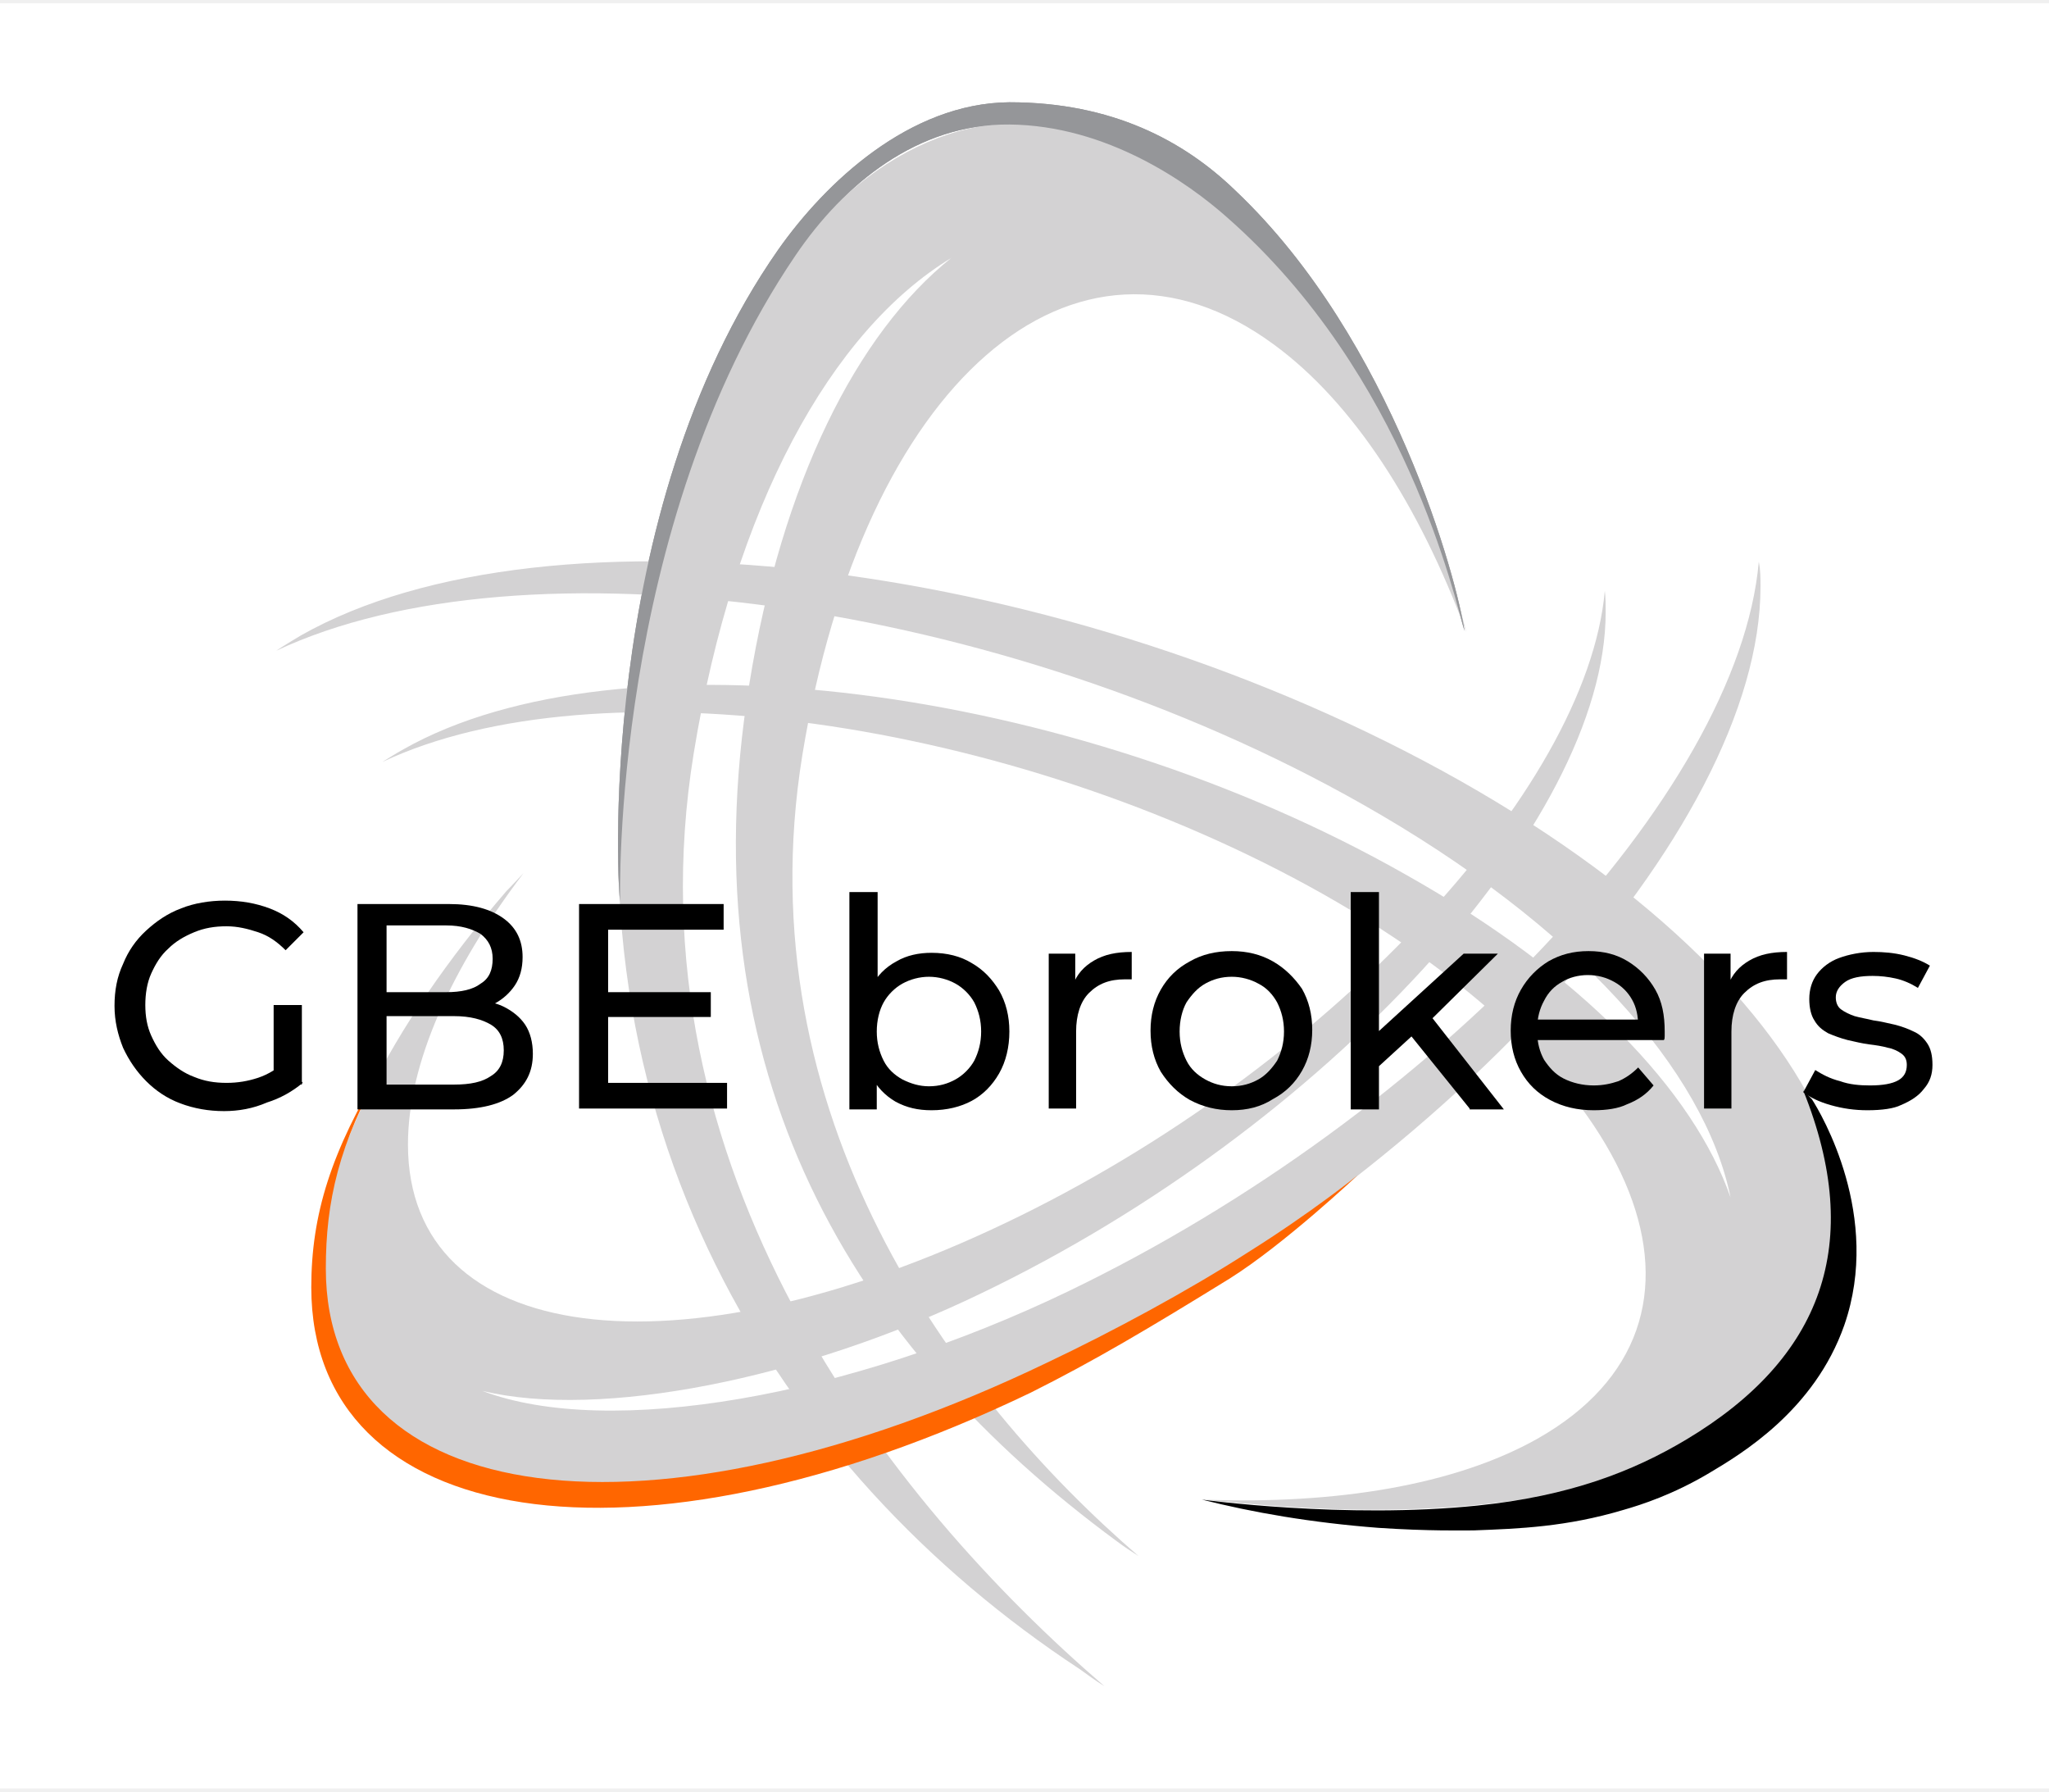
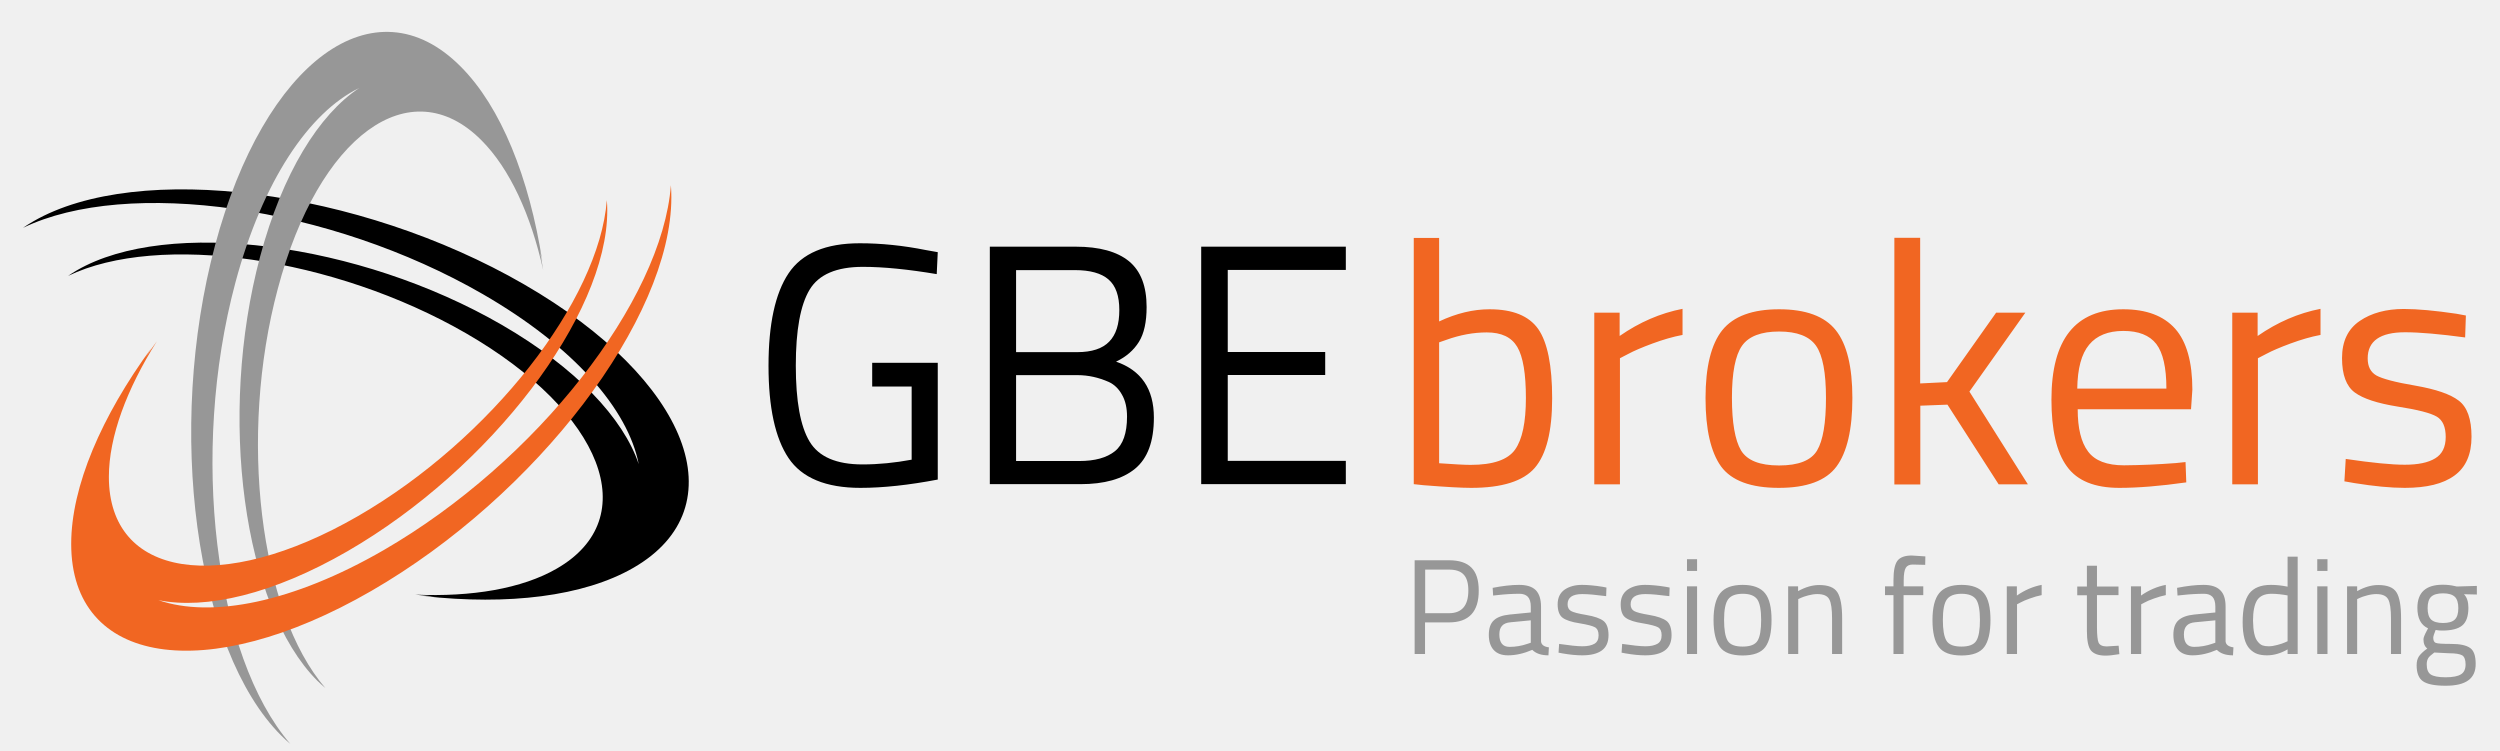
- <svg xmlns="http://www.w3.org/2000/svg" width="501" height="438" viewBox="0 0 501 438" fill="none">
-   <rect width="501" height="436.4" transform="translate(0 0.790825)" fill="white" />
-   <path d="M246.802 25C271.903 25 289.475 34.413 302.025 46.545C340.724 83.152 356.412 142.35 358.085 154.273C355.784 146.742 343.861 91.728 300.143 53.239C290.52 44.663 270.648 30.648 246.802 30.439C224.42 30.23 206.43 44.872 194.507 62.443C149.324 128.962 151.625 220.164 151.625 220.164C151.207 220.164 144.931 125.825 190.323 60.979C201.828 44.663 222.328 25.209 246.802 25Z" fill="#959699" />
-   <path d="M290.73 45.081C232.159 1.99 172.334 54.285 154.554 164.104C136.773 273.924 190.114 359.478 263.955 408.008C266.046 409.472 267.929 410.936 270.021 412.191C217.517 367.009 153.089 285.847 169.615 184.186C179.446 123.733 203.293 80.851 232.578 63.071C209.568 81.478 191.16 117.876 183.211 167.242C167.732 262.21 208.522 329.356 273.158 376.84C274.832 378.095 276.715 379.35 278.388 380.396C232.996 341.279 181.956 272.459 196.18 184.604C211.032 93.611 262.7 48.428 311.438 84.198C330.892 98.422 346.999 123.524 358.504 154.482L354.32 138.584C340.723 92.147 318.341 68.091 291.775 45.709L290.73 45.081Z" fill="#D3D2D3" />
-   <path d="M420.211 351.32C480.873 316.805 452.425 244.848 357.039 190.879C261.444 136.911 134.263 121.013 73.601 155.319C71.509 156.574 69.417 157.829 67.535 159.084C127.988 130.636 244.71 146.533 332.983 196.527C385.487 226.231 416.864 261.791 423.14 292.75C414.145 266.812 386.952 238.154 343.861 213.889C261.444 167.033 151.206 153.436 98.702 183.14C96.82 184.186 95.146 185.232 93.473 186.277C145.768 161.594 246.802 175.4 323.361 218.491C402.64 263.255 426.277 323.29 375.865 351.738C355.784 363.034 326.708 367.845 294.076 366.59C297.841 367.009 303.489 367.427 305.581 367.636C303.489 367.636 299.306 367.009 299.306 367.009C347.626 372.238 391.554 367.636 420.211 351.32Z" fill="#D3D2D3" />
-   <path d="M77.785 312.831C77.785 372.029 157.064 382.488 254.123 335.841C351.391 289.194 430.461 202.803 430.461 143.396C430.461 141.304 430.461 139.421 430.043 137.329C425.023 193.808 350.973 272.459 261.026 315.76C207.476 341.489 148.906 351.738 117.947 340.024C146.605 346.927 196.18 337.305 239.899 316.178C323.989 275.806 392.6 201.129 392.6 149.671C392.6 147.788 392.6 146.115 392.391 144.441C387.998 193.39 323.989 261.582 246.174 298.816C165.431 337.514 99.749 328.938 99.749 279.781C99.749 260.118 110.207 236.899 127.988 213.471C125.059 216.608 123.804 217.864 123.804 217.864C95.147 251.123 77.785 285.01 77.785 312.831Z" fill="#D3D2D3" />
-   <path d="M256.006 333.121C158.946 379.768 79.667 369.31 79.667 310.112C79.667 293.796 82.805 279.572 93.682 260.536C80.922 281.454 76.111 296.933 76.111 314.714C76.111 373.911 154.972 387.09 252.031 340.443C267.511 332.703 280.898 324.754 300.561 312.622C313.948 304.255 331.938 287.311 331.938 287.311C331.938 287.311 320.851 296.306 305.163 306.137C290.52 315.55 271.903 325.591 256.006 333.121Z" fill="#FF6600" />
-   <path d="M440.92 266.602C455.981 304.045 445.522 332.076 412.263 351.948C399.294 359.687 383.814 365.753 361.223 368.054C328.8 371.401 293.867 366.59 293.867 366.59C306.209 369.728 320.642 372.238 336.958 373.493C349.3 374.33 358.085 374.121 360.386 374.121C371.473 373.702 382.978 373.284 396.993 369.1C401.385 367.845 409.125 365.335 417.911 360.106C425.65 355.504 443.64 344.836 450.961 323.918C460.165 297.352 445.313 272.25 443.012 268.694" fill="black" />
-   <path d="M54.775 271.623C51.01 271.623 47.454 270.995 44.107 269.74C40.76 268.485 38.041 266.602 35.74 264.301C33.439 262 31.556 259.281 30.092 256.143C28.837 253.006 28 249.659 28 245.894C28 242.128 28.628 238.781 30.092 235.644C31.347 232.506 33.23 229.787 35.74 227.486C38.25 225.185 40.969 223.302 44.316 222.047C47.454 220.792 51.219 220.165 54.984 220.165C58.959 220.165 62.515 220.792 65.862 222.047C69.208 223.302 71.928 225.185 74.229 227.904L69.836 232.297C67.744 230.205 65.652 228.741 63.142 227.904C60.632 227.067 58.122 226.44 55.403 226.44C52.474 226.44 49.964 226.858 47.454 227.904C44.944 228.95 42.852 230.205 41.178 231.879C39.296 233.552 38.041 235.644 36.995 237.945C35.949 240.246 35.531 242.965 35.531 245.684C35.531 248.404 35.949 250.914 36.995 253.215C38.041 255.516 39.296 257.608 41.178 259.281C43.061 260.955 45.153 262.419 47.454 263.255C49.964 264.301 52.474 264.72 55.403 264.72C58.122 264.72 60.632 264.301 63.142 263.465C65.652 262.628 67.953 261.164 70.045 259.281L74.019 264.72C71.509 266.812 68.581 268.485 65.234 269.531C61.887 270.995 58.331 271.623 54.775 271.623ZM66.907 264.301V245.684H73.81V265.138L66.907 264.301Z" fill="black" />
-   <path d="M87.407 270.995V221.001H109.789C115.646 221.001 120.039 222.256 123.177 224.557C126.315 226.858 127.779 229.996 127.779 233.97C127.779 236.69 127.151 238.991 125.896 240.873C124.641 242.756 122.968 244.22 121.085 245.266C118.993 246.312 116.902 246.73 114.391 246.73L115.646 244.639C118.575 244.639 121.085 245.057 123.177 246.103C125.269 247.149 127.151 248.613 128.406 250.496C129.661 252.378 130.289 254.888 130.289 257.608C130.289 262 128.616 265.138 125.478 267.648C122.34 269.949 117.529 271.204 111.045 271.204H87.407V270.995ZM94.519 265.138H111.045C115.019 265.138 117.947 264.511 120.039 263.046C122.131 261.791 123.177 259.699 123.177 256.771C123.177 253.842 122.131 251.751 120.039 250.496C117.947 249.24 115.019 248.404 111.045 248.404H93.892V242.547H109.162C112.718 242.547 115.646 241.919 117.529 240.455C119.621 239.2 120.458 237.108 120.458 234.389C120.458 231.669 119.412 229.787 117.529 228.323C115.437 227.067 112.718 226.231 109.162 226.231H94.519V265.138Z" fill="black" />
-   <path d="M148.696 264.72H177.772V270.995H141.584V221.001H176.935V227.277H148.696V264.72ZM148.069 242.547H173.798V248.613H148.069V242.547Z" fill="black" />
-   <path d="M207.685 270.995V218.073H214.588V243.383L213.96 252.169L214.379 260.955V271.204H207.685V270.995ZM227.766 271.413C224.419 271.413 221.7 270.786 218.981 269.322C216.471 267.857 214.379 265.766 212.915 262.837C211.45 259.909 210.614 256.353 210.614 252.169C210.614 247.776 211.45 244.22 212.915 241.501C214.379 238.572 216.471 236.481 219.19 235.016C221.7 233.552 224.629 232.924 227.766 232.924C231.532 232.924 234.878 233.761 237.598 235.435C240.526 237.108 242.618 239.409 244.291 242.128C245.965 245.057 246.802 248.404 246.802 252.169C246.802 255.934 245.965 259.49 244.291 262.419C242.618 265.347 240.317 267.648 237.598 269.113C234.878 270.577 231.532 271.413 227.766 271.413ZM227.139 265.556C229.649 265.556 231.741 264.929 233.623 263.883C235.506 262.837 237.179 261.164 238.225 259.281C239.271 257.189 239.899 254.888 239.899 252.169C239.899 249.45 239.271 247.149 238.225 245.057C237.179 243.174 235.506 241.501 233.623 240.455C231.741 239.409 229.44 238.781 227.139 238.781C224.838 238.781 222.537 239.409 220.654 240.455C218.772 241.501 217.098 243.174 216.052 245.057C215.006 246.939 214.379 249.45 214.379 252.169C214.379 254.888 215.006 257.189 216.052 259.281C217.098 261.373 218.772 262.837 220.654 263.883C222.746 264.929 224.838 265.556 227.139 265.556Z" fill="black" />
-   <path d="M256.425 270.995V233.134H262.909V243.383L262.282 240.873C263.328 238.154 265.001 236.271 267.511 234.807C270.021 233.343 272.95 232.715 276.715 232.715V239.409C276.506 239.409 276.088 239.409 275.878 239.409C275.669 239.409 275.46 239.409 275.042 239.409C271.277 239.409 268.557 240.455 266.256 242.756C264.164 244.848 263.119 248.195 263.119 252.169V270.995H256.425Z" fill="black" />
-   <path d="M301.189 271.413C297.424 271.413 294.077 270.577 290.939 268.903C288.011 267.23 285.71 264.929 283.827 262C282.154 259.072 281.317 255.725 281.317 251.96C281.317 248.195 282.154 244.848 283.827 241.919C285.5 238.991 287.801 236.69 290.939 235.016C293.868 233.343 297.215 232.506 301.189 232.506C304.954 232.506 308.301 233.343 311.23 235.016C314.158 236.69 316.459 238.991 318.342 241.71C320.015 244.639 320.852 247.985 320.852 251.751C320.852 255.516 320.015 258.863 318.342 261.791C316.668 264.72 314.367 267.021 311.23 268.694C308.301 270.577 304.954 271.413 301.189 271.413ZM301.189 265.556C303.699 265.556 305.791 264.929 307.674 263.883C309.556 262.837 311.02 261.164 312.275 259.281C313.321 257.189 313.949 254.888 313.949 252.169C313.949 249.45 313.321 247.149 312.275 245.057C311.23 243.174 309.765 241.501 307.674 240.455C305.791 239.409 303.49 238.781 301.189 238.781C298.679 238.781 296.587 239.409 294.704 240.455C292.822 241.501 291.358 243.174 290.102 245.057C289.057 246.939 288.429 249.45 288.429 252.169C288.429 254.888 289.057 257.189 290.102 259.281C291.148 261.373 292.822 262.837 294.704 263.883C296.587 264.929 298.679 265.556 301.189 265.556Z" fill="black" />
-   <path d="M330.265 270.995V218.073H337.168V271.204H330.265V270.995ZM335.912 261.791L336.122 253.006L357.876 233.134H366.244L349.509 249.659L345.744 252.797L335.912 261.791ZM359.341 270.995L344.489 252.587L348.882 247.149L367.708 271.204H359.341V270.995Z" fill="black" />
-   <path d="M389.672 271.413C385.698 271.413 382.142 270.577 379.004 268.903C375.866 267.23 373.565 264.929 371.892 262C370.219 259.072 369.382 255.725 369.382 251.96C369.382 248.195 370.219 244.848 371.892 241.919C373.565 238.991 375.866 236.69 378.586 235.016C381.514 233.343 384.652 232.506 388.417 232.506C392.182 232.506 395.32 233.343 398.039 235.016C400.759 236.69 403.06 238.991 404.733 241.919C406.407 244.848 407.034 248.195 407.034 252.169C407.034 252.378 407.034 252.797 407.034 253.215C407.034 253.633 407.034 254.052 406.825 254.261H374.611V249.24H403.269L400.55 250.914C400.55 248.404 400.131 246.312 399.085 244.429C398.039 242.547 396.575 241.082 394.693 240.037C392.81 238.991 390.718 238.363 388.208 238.363C385.907 238.363 383.606 238.991 381.933 240.037C380.05 241.082 378.586 242.547 377.54 244.638C376.494 246.521 375.866 248.822 375.866 251.332V252.378C375.866 254.888 376.494 257.189 377.54 259.072C378.795 260.955 380.259 262.628 382.351 263.674C384.443 264.72 386.953 265.347 389.672 265.347C391.973 265.347 393.856 264.929 395.738 264.301C397.621 263.465 399.085 262.419 400.55 260.955L404.315 265.347C402.641 267.439 400.55 268.903 397.83 269.949C395.738 270.995 392.81 271.413 389.672 271.413Z" fill="black" />
-   <path d="M416.656 270.995V233.134H423.14V243.383L422.513 240.873C423.559 238.154 425.232 236.271 427.742 234.807C430.252 233.343 433.181 232.715 436.946 232.715V239.409C436.737 239.409 436.319 239.409 436.109 239.409C435.9 239.409 435.691 239.409 435.273 239.409C431.508 239.409 428.788 240.455 426.487 242.756C424.395 244.848 423.35 248.195 423.35 252.169V270.995H416.656Z" fill="black" />
-   <path d="M456.609 271.413C453.471 271.413 450.543 270.995 447.614 270.158C444.686 269.322 442.594 268.276 440.92 267.021L443.849 261.582C445.522 262.628 447.405 263.674 449.915 264.301C452.216 265.138 454.726 265.347 457.236 265.347C460.374 265.347 462.675 264.929 464.139 264.092C465.604 263.255 466.231 262 466.231 260.327C466.231 259.072 465.813 258.235 464.976 257.608C464.139 256.98 462.884 256.353 461.629 256.143C460.165 255.725 458.701 255.516 457.027 255.307C455.354 255.097 453.68 254.679 451.798 254.261C450.124 253.842 448.451 253.215 446.987 252.587C445.522 251.751 444.476 250.914 443.64 249.45C442.803 248.195 442.385 246.312 442.385 244.22C442.385 241.919 443.012 239.827 444.267 238.154C445.522 236.48 447.405 235.016 449.706 234.18C452.007 233.343 454.935 232.715 458.073 232.715C460.583 232.715 463.093 232.924 465.604 233.552C468.114 234.18 470.206 235.016 471.879 236.062L468.95 241.501C467.277 240.455 465.394 239.618 463.512 239.2C461.629 238.781 459.747 238.572 457.864 238.572C454.935 238.572 452.634 238.991 451.17 240.037C449.706 241.082 448.869 242.338 448.869 243.802C448.869 245.057 449.288 246.103 450.124 246.73C450.961 247.358 452.216 247.985 453.471 248.404C454.935 248.822 456.4 249.031 458.073 249.45C459.747 249.659 461.42 250.077 463.303 250.496C464.976 250.914 466.649 251.541 467.905 252.169C469.369 252.797 470.415 253.842 471.251 255.097C472.088 256.353 472.507 258.026 472.507 260.327C472.507 262.628 471.879 264.511 470.415 266.184C469.16 267.857 467.277 269.113 464.767 270.158C463.093 270.995 460.165 271.413 456.609 271.413Z" fill="black" />
-   <path d="M246.802 25C271.903 25 289.475 34.413 302.025 46.545C340.724 83.152 356.412 142.35 358.085 154.273C355.784 146.742 343.861 91.728 300.143 53.239C290.52 44.663 270.648 30.648 246.802 30.439C224.42 30.23 206.43 44.872 194.507 62.443C149.324 128.962 151.625 220.164 151.625 220.164C151.207 220.164 144.931 125.825 190.323 60.979C201.828 44.663 222.328 25.209 246.802 25Z" fill="#959699" />
+ <svg xmlns="http://www.w3.org/2000/svg" id="Ebene_1" data-name="Ebene 1" viewBox="0 0 1685.4 506">
+   <defs>
+     <style>
+       .cls-1 {
+         fill: #f16622;
+       }
+ 
+       .cls-2 {
+         fill: #979797;
+       }
+     </style>
+   </defs>
+   <g>
+     <path d="M427,382.8c70.9-40.9,37.8-126.7-73.7-191.1C242,127.4,93.3,108.3,22.5,149.2c-2.5,1.4-4.8,2.9-7,4.4,70.5-34,206.9-14.8,310,44.7,61.4,35.4,97.9,77.6,105.1,114.6-10.4-30.9-42.2-64.9-92.3-93.9-96.4-55.7-225.1-72.2-286.4-36.8-2.1,1.2-4.1,2.5-6,3.8,61-29.4,179-12.8,268.3,38.7,92.5,53.4,120,124.7,61.2,158.6-23.5,13.6-57.4,19.2-95.4,17.6,4.5.5,9,.9,13.4,1.2-2.5-.1-4.9-.1-7.4-.2,56.3,6.2,107.4.3,141-19.1" />
+     <path class="cls-2" d="M310.4,44.7c-57.8-57.9-132.1-3.7-165.4,120.6s-13.3,272.8,44.6,330.6c2,2,4,3.9,6.1,5.6-51.1-59.3-67.8-196-37-311,18.3-68.4,49.6-114.7,83.5-131.2-27.2,18-51.8,57.5-66.8,113.5-28.8,107.6-11.5,236.1,38.6,286.2,1.8,1.7,3.5,3.3,5.3,4.8-44.2-51.3-58.7-169.6-32-269.2,27.4-103.2,89.2-148.2,137.2-100.1,19.2,19.2,33.4,50.4,41.7,87.6-.7-4.5-1.5-8.9-2.3-13.3.6,2.4,1.2,4.8,1.7,7.2-8.8-56-27.7-103.9-55.2-131.3" />
+     <path class="cls-1" d="M48,366.7c0,81.8,90.9,96,202.3,31.7s202.3-183.5,202.3-265.3c0-2.8-.1-5.6-.3-8.3-5.9,78.1-90.6,186.5-193.7,246.1-61.3,35.4-116.2,46-151.8,33.7,32,6.5,77.3-4,127.5-33,96.4-55.7,175.1-158.8,175.1-229.6,0-2.5-.1-4.8-.3-7.1-5.1,67.6-78.4,161.4-167.7,213-92.5,53.4-168,41.6-168-26.4,0-27.2,12.1-59.3,32.4-91.5-2.7,3.7-5.2,7.3-7.7,11,1.3-2.1,2.6-4.2,3.9-6.3-33.5,45.9-54,93.1-54,132" />
+   </g>
+   <path d="M809.8,326.6v-160.3h97.5v15.7h-79.6v55.3h65.7v15.5h-65.7v57.9h79.6v15.7h-97.5v.2ZM724.6,182.1h-39.6v55.3h41.2c9.9,0,17.1-2.4,21.6-7.1,4.6-4.7,6.8-11.8,6.8-21.3s-2.4-16.4-7.3-20.6c-4.8-4.2-12.4-6.3-22.7-6.3M726.4,252.9h-41.4v57.9h42.6c10.5,0,18.5-2.2,24-6.6s8.2-12.2,8.2-23.3c0-5.9-1.1-10.8-3.4-14.8-2.2-4-5.2-6.9-8.9-8.6-6.8-3-13.8-4.6-21.1-4.6M667.2,166.3h58.1c15.9,0,27.8,3.3,35.8,9.8,8,6.6,11.9,16.9,11.9,30.9,0,10-1.7,17.9-5.2,23.5s-8.6,10.1-15.4,13.3c17,5.9,25.5,18.4,25.5,37.7,0,16.1-4.2,27.5-12.7,34.5s-20.8,10.4-36.8,10.4h-61.1v-160.1h-.1ZM588,260.6v-16h44.2v78.7c-19.4,3.7-36.8,5.6-52.1,5.6-23.3,0-39.5-6.7-48.5-20.1s-13.5-34.1-13.5-62.2,4.5-48.8,13.5-62.3,25-20.3,48-20.3c14.4,0,29.2,1.5,44.7,4.6l7.9,1.4-.7,14.8c-19.1-3.2-35.7-4.9-49.8-4.9-17.7,0-29.7,5.1-35.9,15.4-6.2,10.3-9.3,27.3-9.3,51.2s3.1,40.9,9.3,51.2,18.1,15.4,35.7,15.4c10.8,0,21.8-1.1,33.1-3.2v-49.3h-26.6Z" />
+   <path class="cls-1" d="M1621.4,224c-16.8,0-25.2,5.9-25.2,17.6,0,5.4,1.9,9.2,5.8,11.5,3.9,2.2,12.7,4.6,26.4,6.9,13.7,2.4,23.5,5.7,29.2,10.1,5.7,4.3,8.6,12.4,8.6,24.3s-3.8,20.6-11.5,26.2c-7.6,5.6-18.8,8.3-33.5,8.3-9.6,0-20.8-1.1-33.8-3.2l-6.9-1.2.9-15.1c17.6,2.6,30.9,3.9,39.8,3.9s15.8-1.4,20.5-4.3c4.7-2.8,7.1-7.6,7.1-14.4s-2-11.3-6-13.7c-4-2.4-12.8-4.7-26.4-6.8-13.6-2.2-23.2-5.3-28.9-9.5-5.7-4.2-8.6-11.9-8.6-23.2s4-19.6,11.9-25,17.9-8.1,29.7-8.1c9.4,0,21.2,1.1,35.4,3.2l6.5,1.2-.5,14.8c-17.1-2.3-30.6-3.5-40.5-3.5M1504.9,326.6v-115.8h17.1v15.7c13.4-9.3,27.5-15.4,42.4-18.3v17.6c-6.5,1.2-13.2,3.2-20.3,5.8-7,2.6-12.4,4.9-16.1,6.9l-5.8,3v85h-17.3v.1ZM1460.5,262c0-14.2-2.3-24.2-6.8-30.1-4.6-5.9-12-8.8-22.2-8.8s-18,3.1-23.1,9.3c-5.2,6.2-7.8,16.1-8,29.6h60.1ZM1466.7,312.2l6.7-.7.5,13.7c-17.6,2.5-32.6,3.7-45.1,3.7-16.7,0-28.5-4.8-35.4-14.5-7-9.6-10.4-24.7-10.4-45,0-40.6,16.1-60.9,48.4-60.9,15.6,0,27.2,4.4,35,13.1,7.7,8.7,11.6,22.4,11.6,41.1l-.9,13.2h-76.4c0,12.8,2.3,22.3,7,28.5,4.6,6.2,12.7,9.3,24.2,9.3,11.3-.1,23-.6,34.8-1.5M1294.5,326.6h-17.4v-166.3h17.4v98.2l18.1-.9,33.1-46.8h19.7l-37.7,53.2,39.4,62.5h-19.7l-34.5-53.7-18.3.7v53.1h-.1ZM1167.6,268.1c0,16.9,2.1,28.7,6.1,35.5,4.1,6.8,12.6,10.2,25.7,10.2s21.6-3.4,25.6-10.1,6-18.6,6-35.5-2.2-28.7-6.7-35.1c-4.5-6.4-12.8-9.6-24.9-9.6s-20.5,3.2-25,9.6c-4.5,6.4-6.8,18.1-6.8,35M1149.8,268.4c0-21.1,3.8-36.4,11.3-45.8,7.6-9.4,20.3-14.1,38.3-14.1s30.7,4.7,38.2,14.1c7.5,9.4,11.2,24.7,11.2,45.8s-3.6,36.5-10.7,46.1-20.1,14.4-38.9,14.4-31.8-4.8-38.9-14.4c-6.9-9.6-10.5-24.9-10.5-46.1M1074.8,326.6v-115.8h17.1v15.7c13.4-9.3,27.5-15.4,42.4-18.3v17.6c-6.5,1.2-13.2,3.2-20.3,5.8-7,2.6-12.4,4.9-16.1,6.9l-5.8,3v85h-17.3v.1ZM991.4,313.4c15.1,0,25.1-3.4,30-10.3s7.3-18.5,7.3-34.8-1.9-27.8-5.8-34.4c-3.9-6.6-10.7-9.8-20.6-9.8-8.9,0-18.1,1.7-27.5,5.1l-4.6,1.6v81.5c10,.7,17.1,1.1,21.2,1.1M1004.2,208.5c15.6,0,26.5,4.4,32.8,13.3,6.2,8.9,9.4,24.4,9.4,46.7s-3.9,37.8-11.7,46.9c-7.8,9-22.1,13.5-42.9,13.5-6.5,0-17.2-.6-32.2-1.8l-6.5-.7v-166h17.1v56.3c11.7-5.5,23-8.2,34-8.2" />
+   <path class="cls-2" d="M1636.6,410c0,3.6.8,6.1,2.4,7.7,1.6,1.5,4.3,2.3,8,2.3s6.4-.8,7.9-2.3c1.6-1.5,2.4-4.1,2.4-7.7s-.8-6.2-2.4-7.7-4.2-2.3-7.9-2.3-6.4.8-8,2.3-2.4,4.1-2.4,7.7M1636,448c0,3.2.9,5.5,2.7,6.7,1.8,1.2,5.1,1.9,10,1.9s8.3-.7,10.4-2,3.1-3.6,3.1-6.7-.8-5.2-2.3-6.1-4.5-1.4-8.9-1.4l-9.9-.5c-2,1.5-3.4,2.7-4.1,3.8-.7,1.2-1,2.6-1,4.3M1648.8,462.3c-7.3,0-12.4-1-15.3-3s-4.3-5.6-4.3-10.8c0-2.5.5-4.5,1.6-6.1,1.1-1.5,2.9-3.3,5.6-5.2-1.7-1.2-2.6-3.3-2.6-6.3,0-1,.8-3,2.3-5.8l.8-1.5c-4.8-2.2-7.2-6.8-7.2-13.8,0-10.4,5.7-15.6,17.1-15.6,2.9,0,5.6.3,8.1.9l1.4.3,13.5-.4v5.8l-8.7-.2c2,2,3,5.1,3,9.1,0,5.7-1.4,9.7-4.2,12-2.8,2.3-7.3,3.4-13.4,3.4-1.6,0-3.1-.1-4.5-.4-1.1,2.7-1.6,4.4-1.6,5.2,0,1.9.6,3.1,1.7,3.5,1.2.5,4.7.7,10.5.7s10,.9,12.6,2.7c2.6,1.8,3.8,5.4,3.8,10.7.1,10-6.6,14.8-20.2,14.8M1589.1,440.9h-6.8v-45.6h6.8v3.2c4.9-2.7,9.6-4.1,14.2-4.1,6.1,0,10.2,1.6,12.3,4.9,2.1,3.3,3.1,9.1,3.1,17.5v24.1h-6.8v-23.9c0-6.3-.6-10.7-1.9-13s-3.9-3.5-8-3.5c-1.9,0-4,.3-6.2.9s-3.8,1.1-5,1.7l-1.7.8v37ZM1562.2,377h6.9v7.9h-6.9v-7.9ZM1562.2,395.3h6.9v45.6h-6.9v-45.6ZM1522.2,432.7c1,1.2,2,2,3.1,2.4s2.5.6,4.2.6,3.7-.3,5.8-.9c2.2-.6,3.8-1.1,5.1-1.7l1.8-.8v-30.9c-3.9-.7-7.5-1.1-10.9-1.1-4.6,0-7.8,1.5-9.7,4.4-1.8,3-2.7,7.5-2.7,13.7.1,7.1,1.1,11.8,3.3,14.3M1549,375.4v65.5h-6.8v-3.1c-4.7,2.7-9.3,4-13.9,4-2.4,0-4.6-.3-6.4-.9s-3.5-1.7-5.1-3.3c-3.3-3.3-4.9-9.4-4.9-18.2s1.5-15.2,4.4-19.2c3-3.9,7.8-5.9,14.7-5.9,3.5,0,7.3.4,11.2,1.2v-20.2h6.8v.1ZM1472.3,427.7c0,5.6,2.3,8.4,6.9,8.4,4.1,0,8.2-.7,12.2-2.1l2.1-.7v-15.1l-13.5,1.3c-2.7.2-4.7,1-5.9,2.4-1.2,1.3-1.8,3.2-1.8,5.8M1500.4,409v23.4c.2,2.2,2,3.6,5.3,4l-.3,5.4c-4.8,0-8.4-1.2-10.9-3.7-5.5,2.4-11,3.7-16.4,3.7-4.2,0-7.4-1.2-9.6-3.6s-3.3-5.8-3.3-10.2,1.1-7.7,3.4-9.8c2.3-2.1,5.8-3.4,10.6-3.9l14.3-1.4v-3.9c0-3.1-.7-5.3-2-6.7-1.3-1.3-3.2-2-5.5-2-4.9,0-9.9.3-15.2.9l-2.8.3-.3-5.2c6.7-1.3,12.6-2,17.8-2s8.9,1.2,11.3,3.6c2.5,2.4,3.6,6.1,3.6,11.1M1436.6,440.9v-45.6h6.8v6.2c5.3-3.7,10.9-6.1,16.7-7.2v6.9c-2.5.5-5.2,1.3-8,2.3s-4.9,1.9-6.3,2.7l-2.3,1.2v33.5h-6.9ZM1428.2,401.2h-14.5v21.8c0,5.2.4,8.7,1.1,10.3.8,1.6,2.6,2.5,5.4,2.5l8.1-.5.5,5.7c-4.1.7-7.2,1-9.3,1-4.7,0-8-1.2-9.9-3.5-1.8-2.3-2.7-6.7-2.7-13.2v-24h-6.5v-5.9h6.5v-14h6.8v14h14.5v5.8ZM1352.9,440.9v-45.6h6.8v6.2c5.3-3.7,10.9-6.1,16.7-7.2v6.9c-2.6.5-5.2,1.3-8,2.3s-4.9,1.9-6.3,2.7l-2.3,1.2v33.5h-6.9ZM1309.8,417.9c0,6.7.8,11.3,2.4,14s5,4,10.1,4,8.5-1.3,10.1-4c1.6-2.6,2.4-7.3,2.4-14s-.9-11.3-2.6-13.8c-1.8-2.5-5-3.8-9.8-3.8s-8.1,1.3-9.9,3.8-2.7,7.1-2.7,13.8M1302.8,418c0-8.3,1.5-14.4,4.5-18.1s8-5.6,15.1-5.6,12.1,1.9,15.1,5.6,4.4,9.7,4.4,18.1-1.4,14.4-4.2,18.2c-2.8,3.8-7.9,5.7-15.3,5.7s-12.5-1.9-15.3-5.7c-2.9-3.8-4.3-9.9-4.3-18.2M1283.3,401.2v39.7h-6.8v-39.7h-5.7v-5.9h5.7v-4.1c0-6.5.9-10.8,2.7-13.2,1.8-2.3,5-3.5,9.6-3.5l9.2.6-.1,5.7c-3.4-.1-6.2-.2-8.4-.2s-3.8.7-4.7,2.2c-.9,1.5-1.4,4.3-1.4,8.5v4h13.2v5.9h-13.3ZM1212.3,440.9h-6.8v-45.6h6.7v3.2c4.9-2.7,9.6-4.1,14.2-4.1,6.1,0,10.2,1.6,12.3,4.9,2.1,3.3,3.2,9.1,3.2,17.5v24.1h-6.8v-23.9c0-6.3-.6-10.7-1.9-13-1.2-2.3-3.9-3.5-8-3.5-2,0-4,.3-6.2.9-2.1.6-3.8,1.1-5,1.7l-1.7.8v37h0ZM1162.3,417.9c0,6.7.8,11.3,2.4,14s5,4,10.1,4,8.5-1.3,10.1-4c1.6-2.6,2.4-7.3,2.4-14s-.9-11.3-2.6-13.8c-1.8-2.5-5-3.8-9.8-3.8s-8.1,1.3-9.9,3.8-2.7,7.1-2.7,13.8M1155.2,418c0-8.3,1.5-14.4,4.5-18.1s8-5.6,15.1-5.6,12.1,1.9,15.1,5.6,4.4,9.7,4.4,18.1-1.4,14.4-4.2,18.2c-2.8,3.8-7.9,5.7-15.3,5.7s-12.5-1.9-15.3-5.7c-2.8-3.8-4.3-9.9-4.3-18.2M1137.3,377h6.8v7.9h-6.8v-7.9ZM1137.3,395.3h6.8v45.6h-6.8v-45.6ZM1109.2,400.5c-6.6,0-9.9,2.3-9.9,6.9,0,2.1.8,3.6,2.3,4.5s5,1.8,10.4,2.7c5.4.9,9.2,2.3,11.5,4,2.2,1.7,3.4,4.9,3.4,9.6s-1.5,8.1-4.5,10.3c-3,2.2-7.4,3.3-13.2,3.3-3.8,0-8.2-.4-13.3-1.3l-2.7-.5.4-5.9c6.9,1,12.2,1.6,15.7,1.6s6.2-.6,8.1-1.7,2.8-3,2.8-5.7-.8-4.4-2.4-5.4c-1.6-.9-5.1-1.8-10.4-2.7-5.4-.8-9.2-2.1-11.4-3.7-2.3-1.6-3.4-4.7-3.4-9.1s1.6-7.7,4.7-9.9c3.1-2.1,7-3.2,11.7-3.2,3.7,0,8.4.4,14,1.3l2.6.5-.2,5.8c-7-.9-12.3-1.4-16.2-1.4M1066.7,400.5c-6.6,0-9.9,2.3-9.9,6.9,0,2.1.8,3.6,2.3,4.5s5,1.8,10.4,2.7c5.4.9,9.3,2.3,11.5,4s3.4,4.9,3.4,9.6-1.5,8.1-4.5,10.3c-3,2.2-7.4,3.3-13.2,3.3-3.8,0-8.2-.4-13.3-1.3l-2.7-.5.4-5.9c6.9,1,12.2,1.6,15.7,1.6s6.2-.6,8.1-1.7,2.8-3,2.8-5.7-.8-4.4-2.4-5.4c-1.6-.9-5-1.8-10.4-2.7-5.4-.8-9.2-2.1-11.4-3.7-2.2-1.6-3.4-4.7-3.4-9.1s1.6-7.7,4.7-9.9c3.1-2.1,7-3.2,11.7-3.2,3.7,0,8.4.4,14,1.3l2.5.5-.2,5.8c-6.9-.9-12.2-1.4-16.1-1.4M1010.8,427.7c0,5.6,2.3,8.4,6.9,8.4,4.1,0,8.2-.7,12.2-2.1l2.1-.7v-15.1l-13.5,1.3c-2.7.2-4.7,1-5.9,2.4-1.2,1.3-1.8,3.2-1.8,5.8M1038.9,409v23.4c.2,2.2,1.9,3.6,5.3,4l-.3,5.4c-4.8,0-8.4-1.2-10.9-3.7-5.5,2.4-11,3.7-16.4,3.7-4.2,0-7.4-1.2-9.6-3.6-2.2-2.4-3.3-5.8-3.3-10.2s1.1-7.7,3.4-9.8c2.2-2.1,5.8-3.4,10.6-3.9l14.3-1.4v-3.9c0-3.1-.7-5.3-2-6.7-1.3-1.3-3.2-2-5.5-2-4.9,0-9.9.3-15.1.9l-2.8.3-.3-5.2c6.7-1.3,12.6-2,17.8-2s8.9,1.2,11.3,3.6c2.3,2.4,3.5,6.1,3.5,11.1M960.8,413.4h16c8.7,0,13.1-5.1,13.1-15.3,0-4.9-1-8.4-3.1-10.7-2.1-2.3-5.4-3.4-10-3.4h-16v29.4ZM976.8,419.6h-16.1v21.3h-7v-63.2h23.1c6.9,0,12,1.7,15.2,5,3.3,3.3,4.9,8.5,4.9,15.3.1,14.4-6.6,21.6-20.1,21.6" />
</svg>
